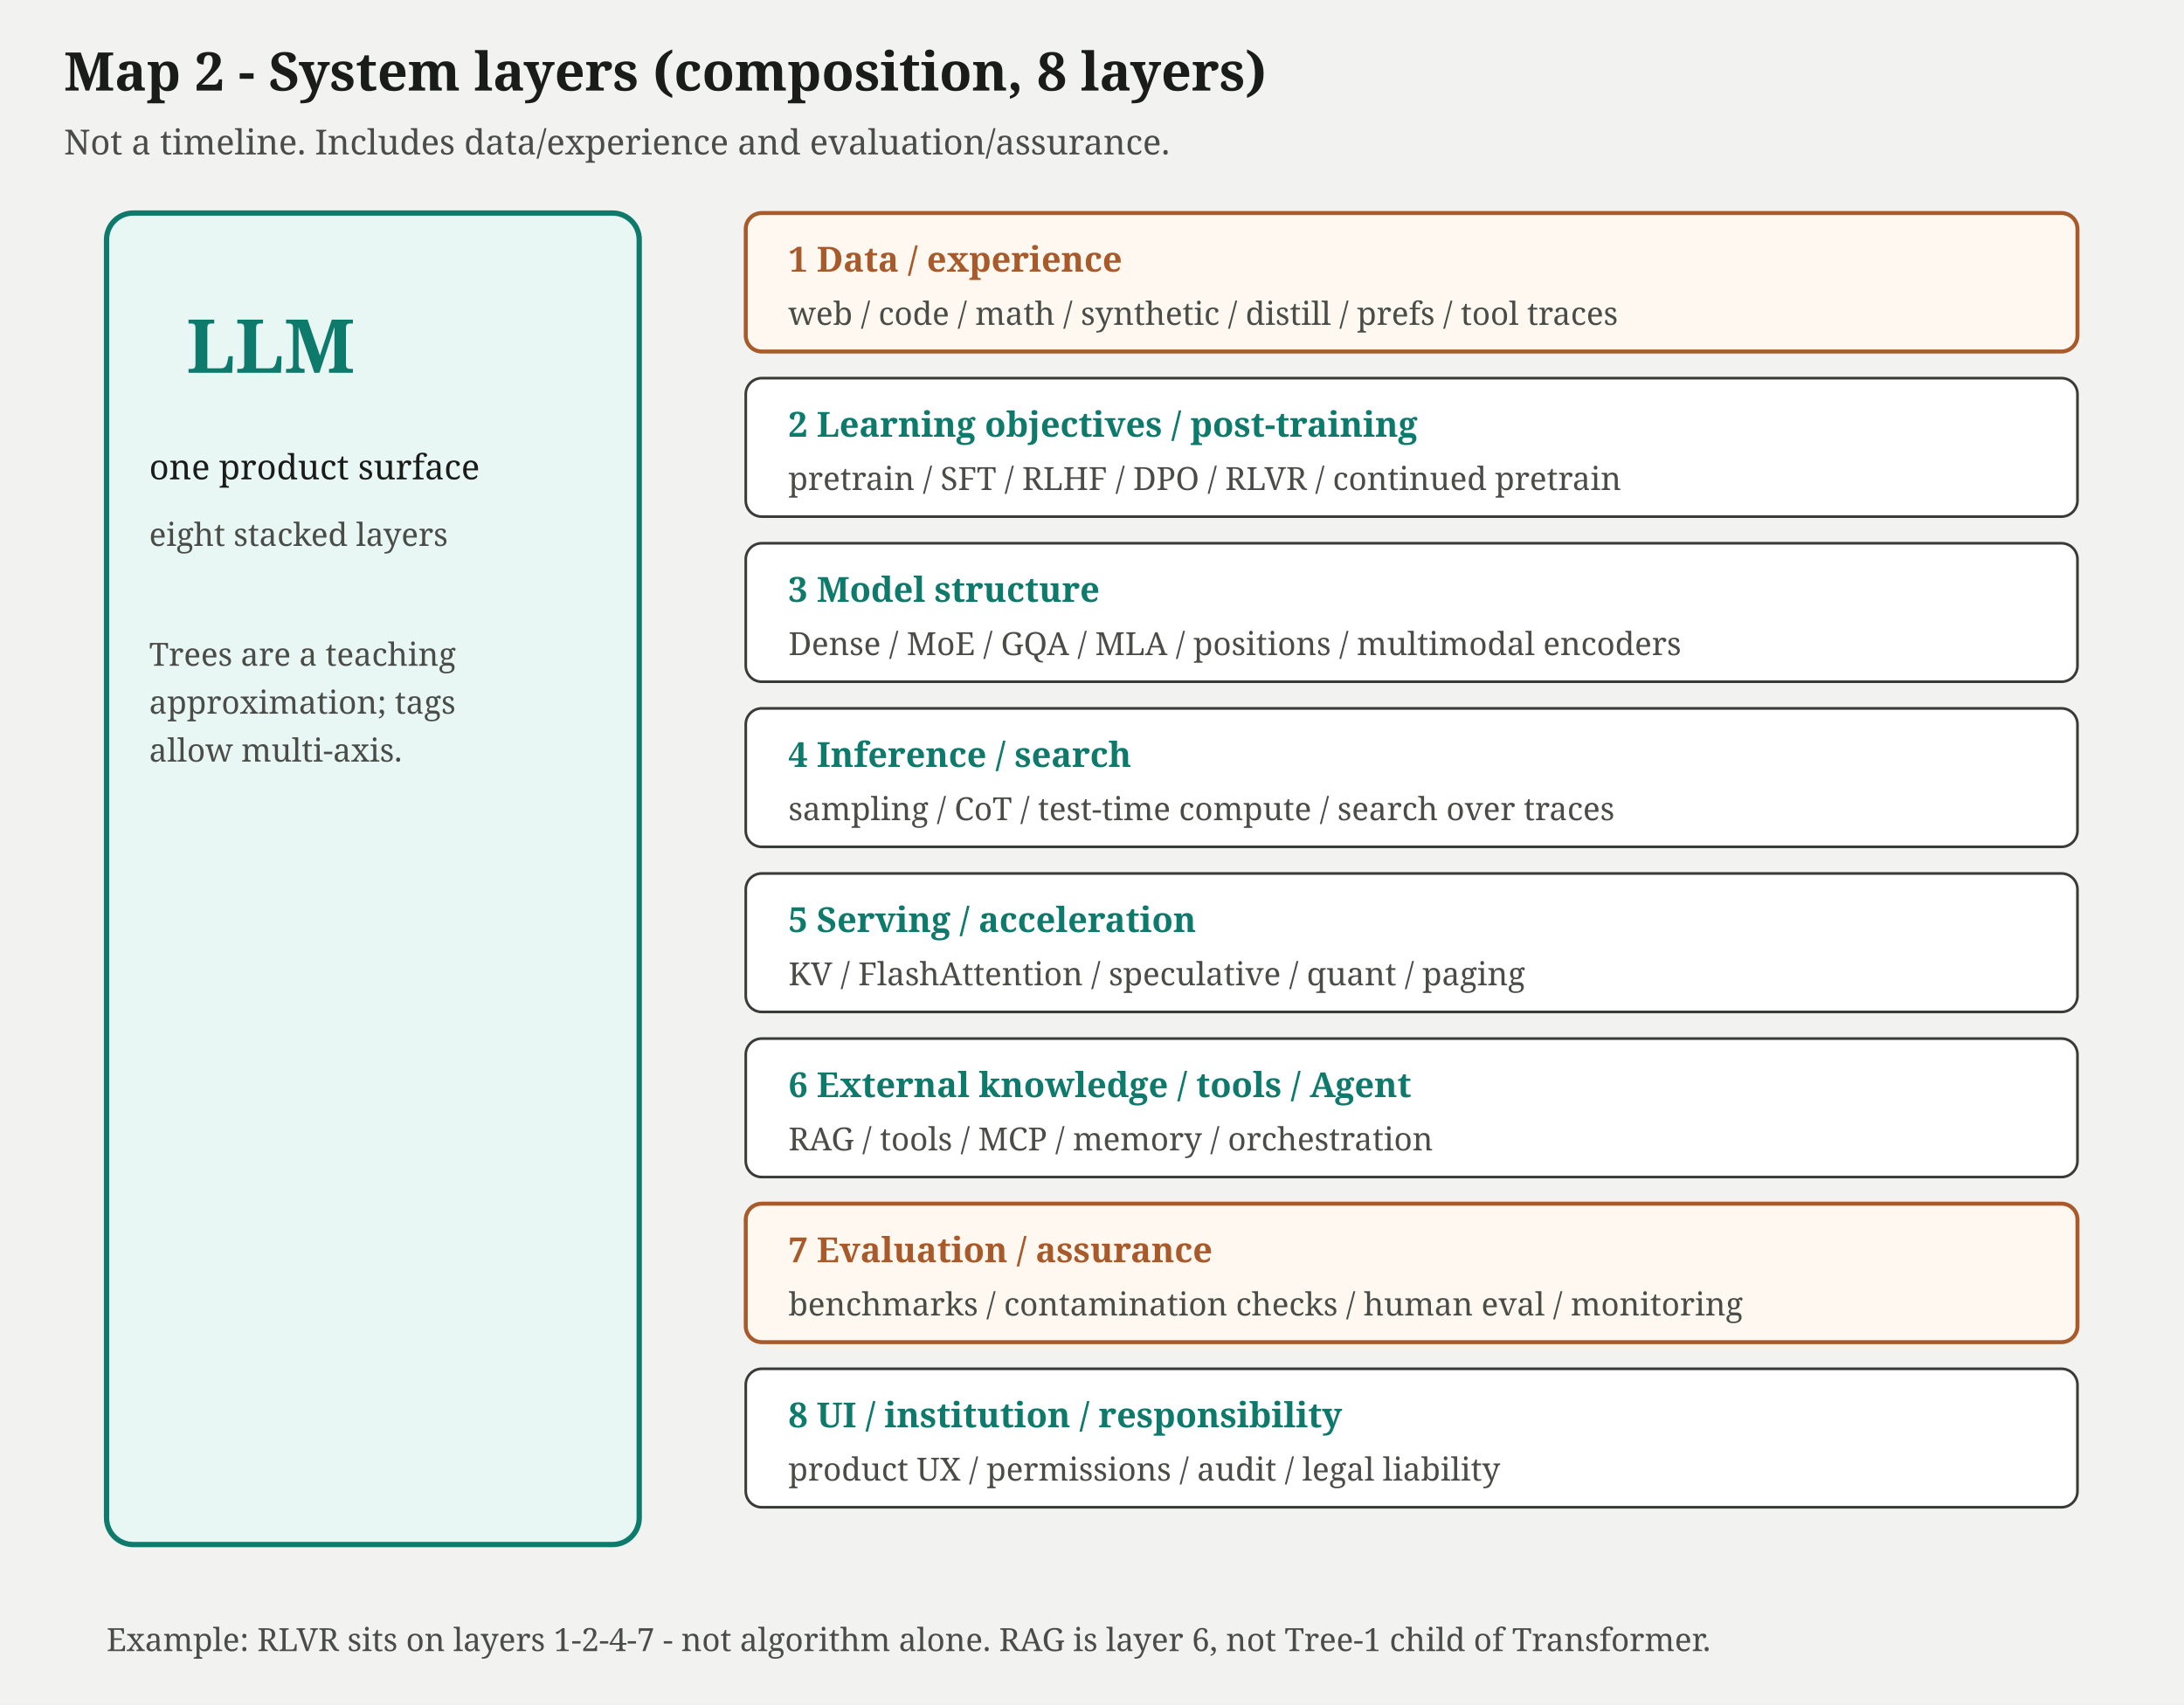
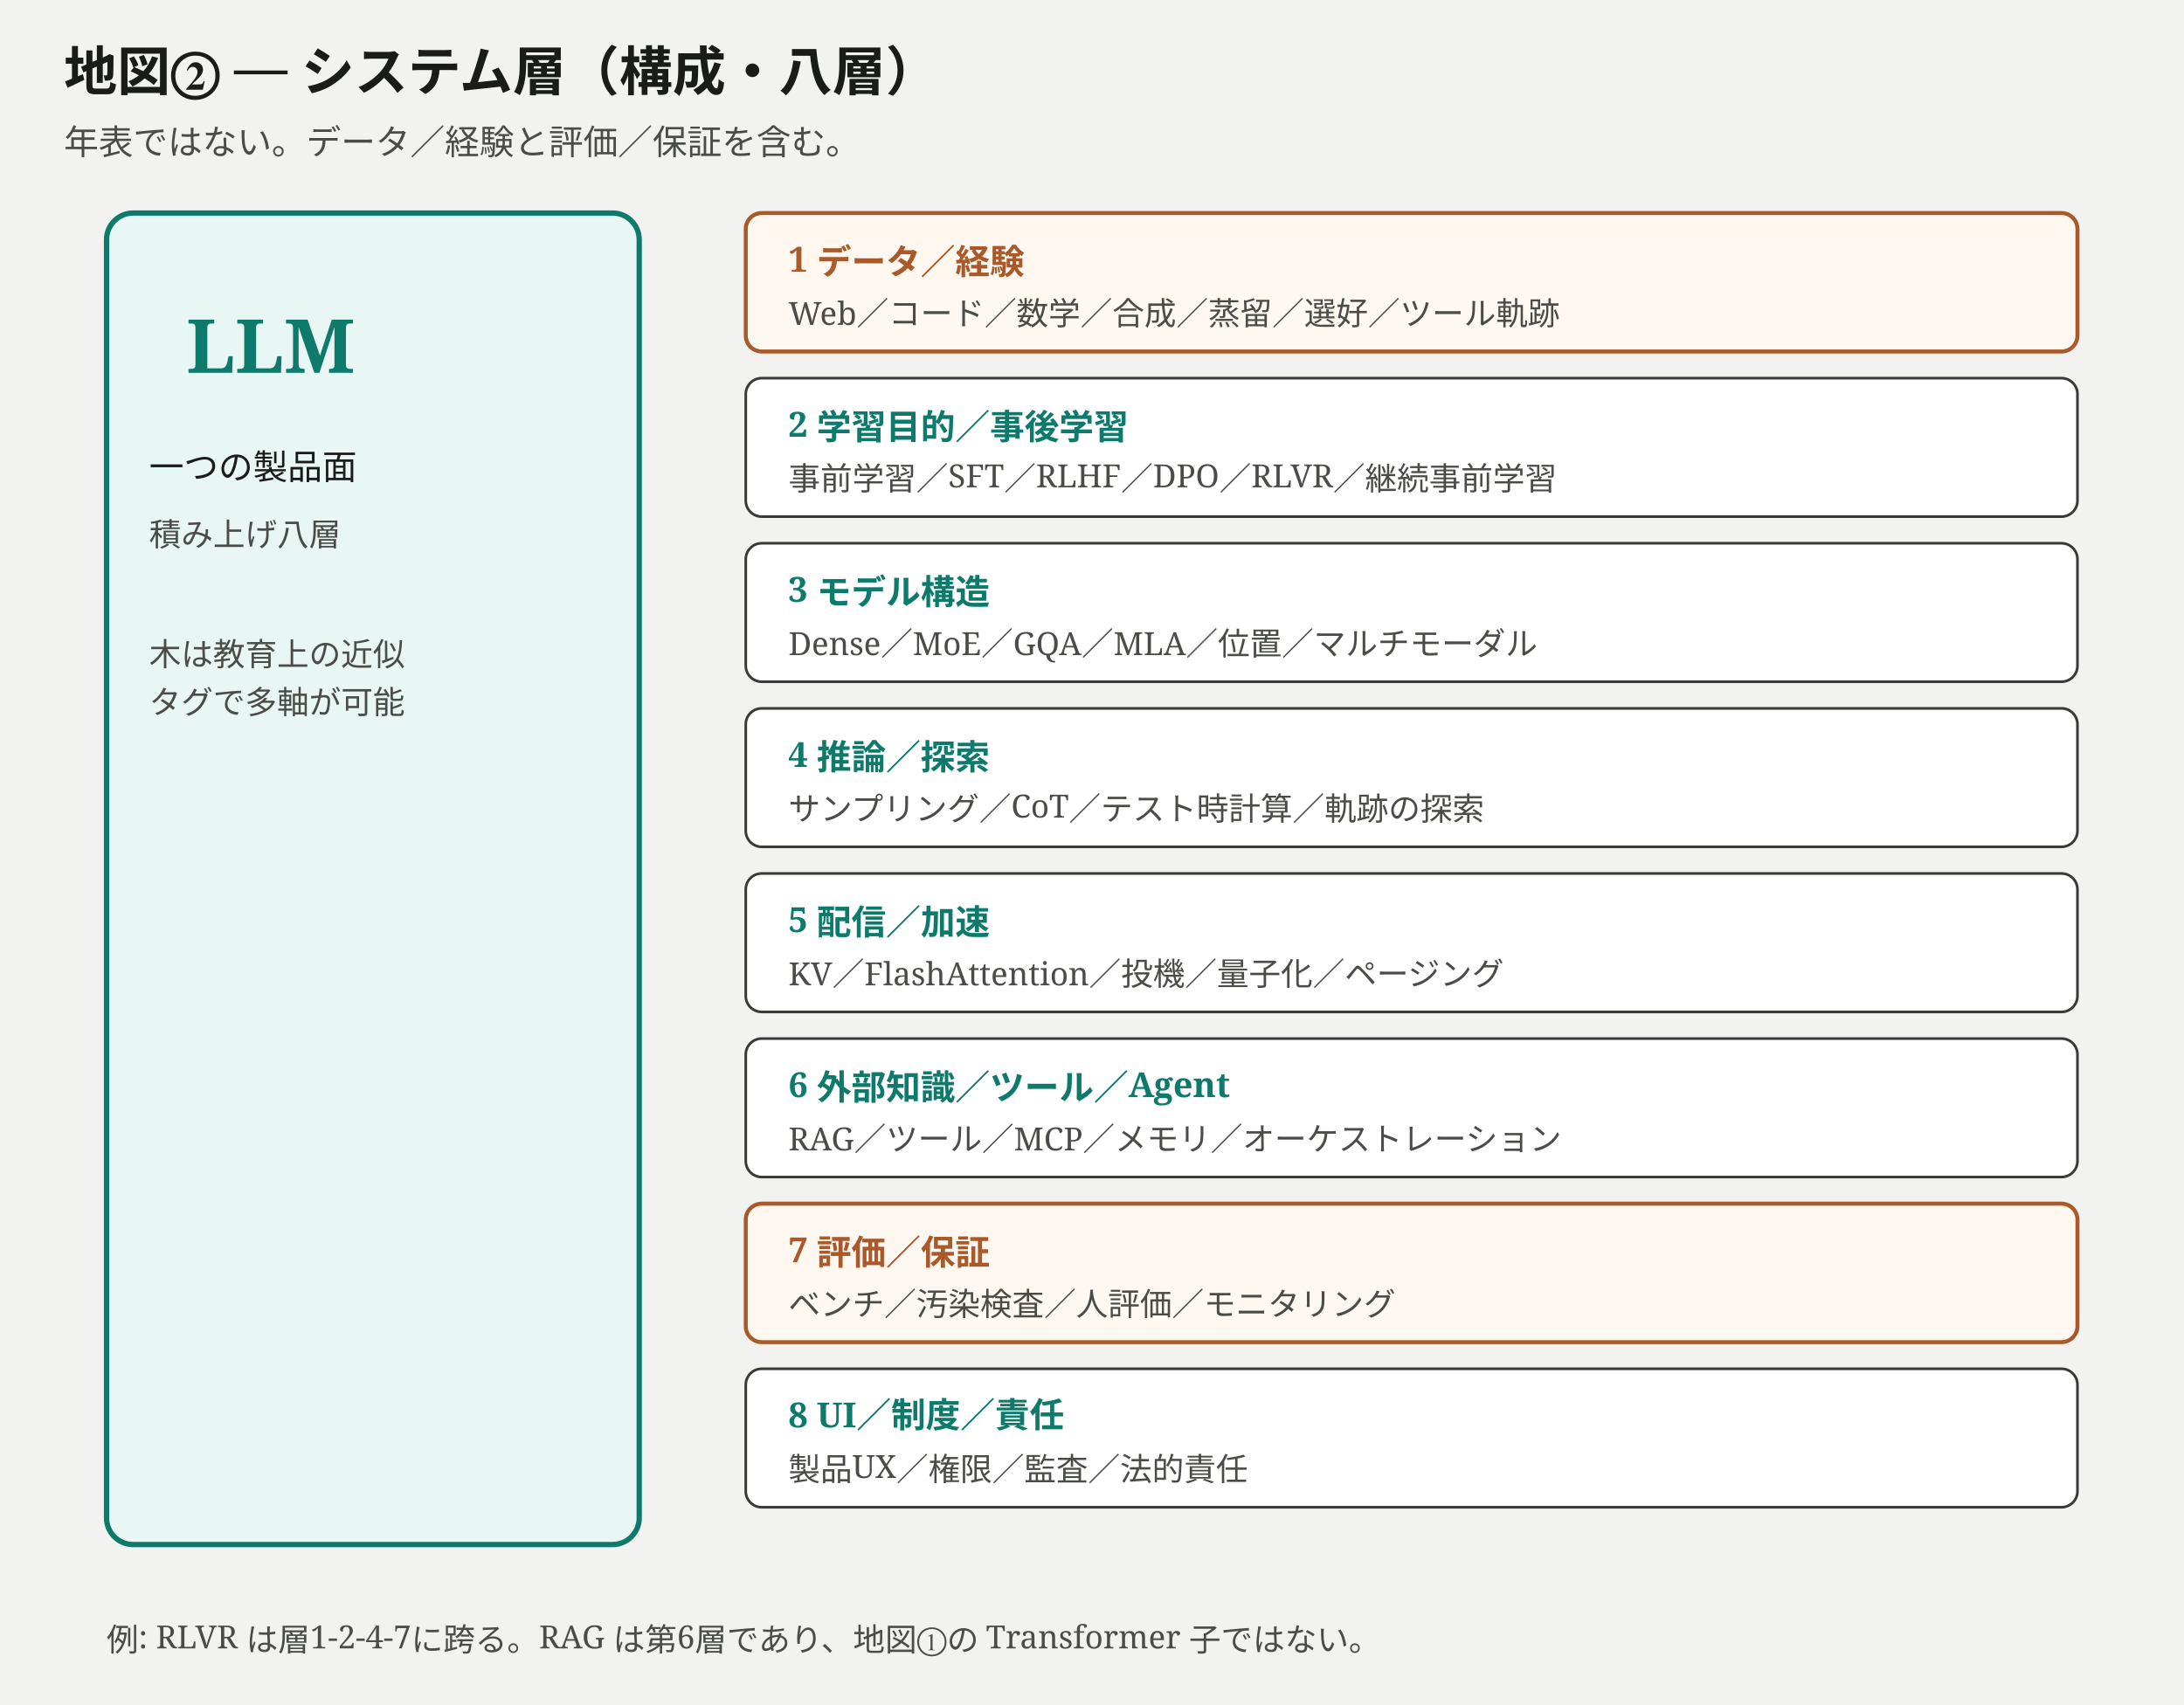
- <svg xmlns="http://www.w3.org/2000/svg" width="820" height="640" viewBox="0 0 820 640" role="img" aria-label="LLM system eight layers overview">
+ <svg xmlns="http://www.w3.org/2000/svg" width="820" height="640" viewBox="0 0 820 640" role="img" aria-label="LLM システム八層の概観">
  <rect width="820" height="640" fill="#f2f3f0" />
-   <text x="24" y="34" fill="#1a1c1a" font-family="Georgia, serif" font-size="20" font-weight="600">Map 2 - System layers (composition, 8 layers)</text>
-   <text x="24" y="58" fill="#4a4c48" font-family="Georgia, serif" font-size="13">Not a timeline. Includes data/experience and evaluation/assurance.</text>
+   <text x="24" y="34" fill="#1a1c1a" font-family="Georgia, serif" font-size="20" font-weight="600">地図② — システム層（構成・八層）</text>
+   <text x="24" y="58" fill="#4a4c48" font-family="Georgia, serif" font-size="13">年表ではない。データ／経験と評価／保証を含む。</text>
  <rect x="40" y="80" width="200" height="500" rx="10" fill="#e8f7f4" stroke="#0d7a6c" stroke-width="2" />
  <text x="70" y="140" fill="#0d7a6c" font-family="Georgia, serif" font-size="28" font-weight="600">LLM</text>
-   <text x="56" y="180" fill="#1a1c1a" font-family="Georgia, serif" font-size="13">one product surface</text>
-   <text x="56" y="205" fill="#4a4c48" font-family="Georgia, serif" font-size="12">eight stacked layers</text>
-   <text x="56" y="250" fill="#4a4c48" font-family="Georgia, serif" font-size="12">Trees are a teaching</text>
-   <text x="56" y="268" fill="#4a4c48" font-family="Georgia, serif" font-size="12">approximation; tags</text>
-   <text x="56" y="286" fill="#4a4c48" font-family="Georgia, serif" font-size="12">allow multi-axis.</text>
+   <text x="56" y="180" fill="#1a1c1a" font-family="Georgia, serif" font-size="13">一つの製品面</text>
+   <text x="56" y="205" fill="#4a4c48" font-family="Georgia, serif" font-size="12">積み上げ八層</text>
+   <text x="56" y="250" fill="#4a4c48" font-family="Georgia, serif" font-size="12">木は教育上の近似</text>
+   <text x="56" y="268" fill="#4a4c48" font-family="Georgia, serif" font-size="12">タグで多軸が可能</text>
  <g font-family="Georgia, serif" font-size="13">
    <rect x="280" y="80" width="500" height="52" rx="6" fill="#fff8f0" stroke="#a85a2a" stroke-width="1.5" />
-     <text x="296" y="102" fill="#a85a2a" font-weight="600">1 Data / experience</text>
-     <text x="296" y="122" fill="#4a4c48" font-size="12">web / code / math / synthetic / distill / prefs / tool traces</text>
+     <text x="296" y="102" fill="#a85a2a" font-weight="600">1 データ／経験</text>
+     <text x="296" y="122" fill="#4a4c48" font-size="12">Web／コード／数学／合成／蒸留／選好／ツール軌跡</text>
    <rect x="280" y="142" width="500" height="52" rx="6" fill="#fff" stroke="#393b38" />
-     <text x="296" y="164" fill="#0d7a6c" font-weight="600">2 Learning objectives / post-training</text>
-     <text x="296" y="184" fill="#4a4c48" font-size="12">pretrain / SFT / RLHF / DPO / RLVR / continued pretrain</text>
+     <text x="296" y="164" fill="#0d7a6c" font-weight="600">2 学習目的／事後学習</text>
+     <text x="296" y="184" fill="#4a4c48" font-size="12">事前学習／SFT／RLHF／DPO／RLVR／継続事前学習</text>
    <rect x="280" y="204" width="500" height="52" rx="6" fill="#fff" stroke="#393b38" />
-     <text x="296" y="226" fill="#0d7a6c" font-weight="600">3 Model structure</text>
-     <text x="296" y="246" fill="#4a4c48" font-size="12">Dense / MoE / GQA / MLA / positions / multimodal encoders</text>
+     <text x="296" y="226" fill="#0d7a6c" font-weight="600">3 モデル構造</text>
+     <text x="296" y="246" fill="#4a4c48" font-size="12">Dense／MoE／GQA／MLA／位置／マルチモーダル</text>
    <rect x="280" y="266" width="500" height="52" rx="6" fill="#fff" stroke="#393b38" />
-     <text x="296" y="288" fill="#0d7a6c" font-weight="600">4 Inference / search</text>
-     <text x="296" y="308" fill="#4a4c48" font-size="12">sampling / CoT / test-time compute / search over traces</text>
+     <text x="296" y="288" fill="#0d7a6c" font-weight="600">4 推論／探索</text>
+     <text x="296" y="308" fill="#4a4c48" font-size="12">サンプリング／CoT／テスト時計算／軌跡の探索</text>
    <rect x="280" y="328" width="500" height="52" rx="6" fill="#fff" stroke="#393b38" />
-     <text x="296" y="350" fill="#0d7a6c" font-weight="600">5 Serving / acceleration</text>
-     <text x="296" y="370" fill="#4a4c48" font-size="12">KV / FlashAttention / speculative / quant / paging</text>
+     <text x="296" y="350" fill="#0d7a6c" font-weight="600">5 配信／加速</text>
+     <text x="296" y="370" fill="#4a4c48" font-size="12">KV／FlashAttention／投機／量子化／ページング</text>
    <rect x="280" y="390" width="500" height="52" rx="6" fill="#fff" stroke="#393b38" />
-     <text x="296" y="412" fill="#0d7a6c" font-weight="600">6 External knowledge / tools / Agent</text>
-     <text x="296" y="432" fill="#4a4c48" font-size="12">RAG / tools / MCP / memory / orchestration</text>
+     <text x="296" y="412" fill="#0d7a6c" font-weight="600">6 外部知識／ツール／Agent</text>
+     <text x="296" y="432" fill="#4a4c48" font-size="12">RAG／ツール／MCP／メモリ／オーケストレーション</text>
    <rect x="280" y="452" width="500" height="52" rx="6" fill="#fff8f0" stroke="#a85a2a" stroke-width="1.5" />
-     <text x="296" y="474" fill="#a85a2a" font-weight="600">7 Evaluation / assurance</text>
-     <text x="296" y="494" fill="#4a4c48" font-size="12">benchmarks / contamination checks / human eval / monitoring</text>
+     <text x="296" y="474" fill="#a85a2a" font-weight="600">7 評価／保証</text>
+     <text x="296" y="494" fill="#4a4c48" font-size="12">ベンチ／汚染検査／人評価／モニタリング</text>
    <rect x="280" y="514" width="500" height="52" rx="6" fill="#fff" stroke="#393b38" />
-     <text x="296" y="536" fill="#0d7a6c" font-weight="600">8 UI / institution / responsibility</text>
-     <text x="296" y="556" fill="#4a4c48" font-size="12">product UX / permissions / audit / legal liability</text>
+     <text x="296" y="536" fill="#0d7a6c" font-weight="600">8 UI／制度／責任</text>
+     <text x="296" y="556" fill="#4a4c48" font-size="12">製品UX／権限／監査／法的責任</text>
  </g>
-   <text x="40" y="620" fill="#4a4c48" font-family="Georgia, serif" font-size="12">Example: RLVR sits on layers 1-2-4-7 - not algorithm alone. RAG is layer 6, not Tree-1 child of Transformer.</text>
+   <text x="40" y="620" fill="#4a4c48" font-family="Georgia, serif" font-size="12">例: RLVR は層1-2-4-7に跨る。RAG は第6層であり、地図①の Transformer 子ではない。</text>
</svg>
